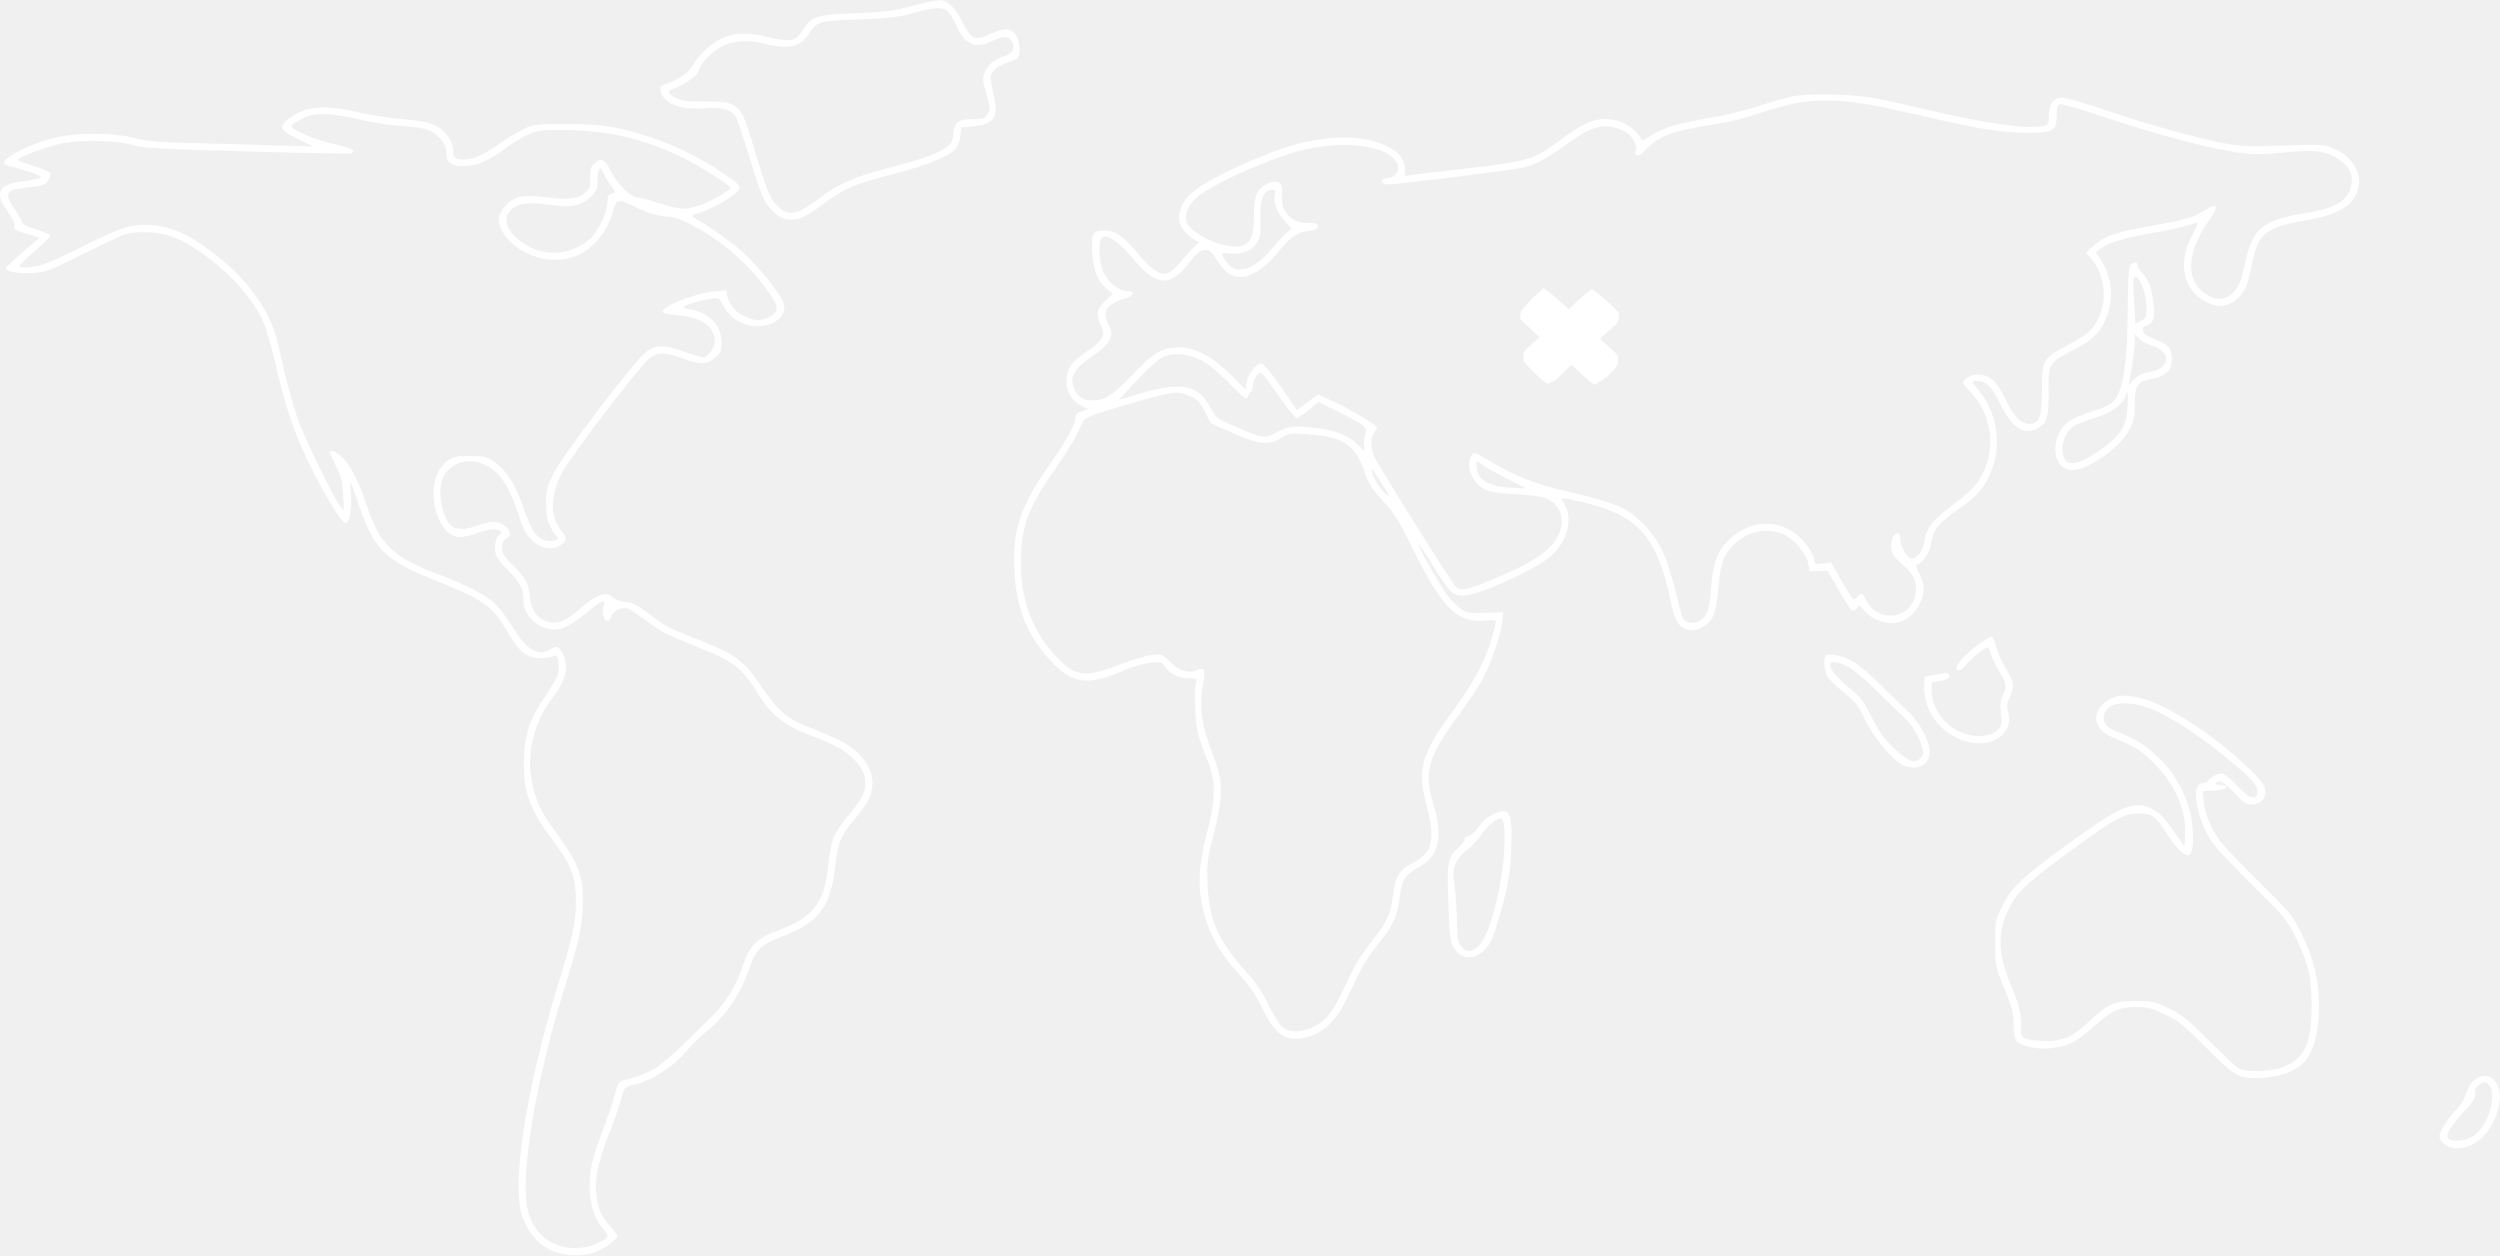
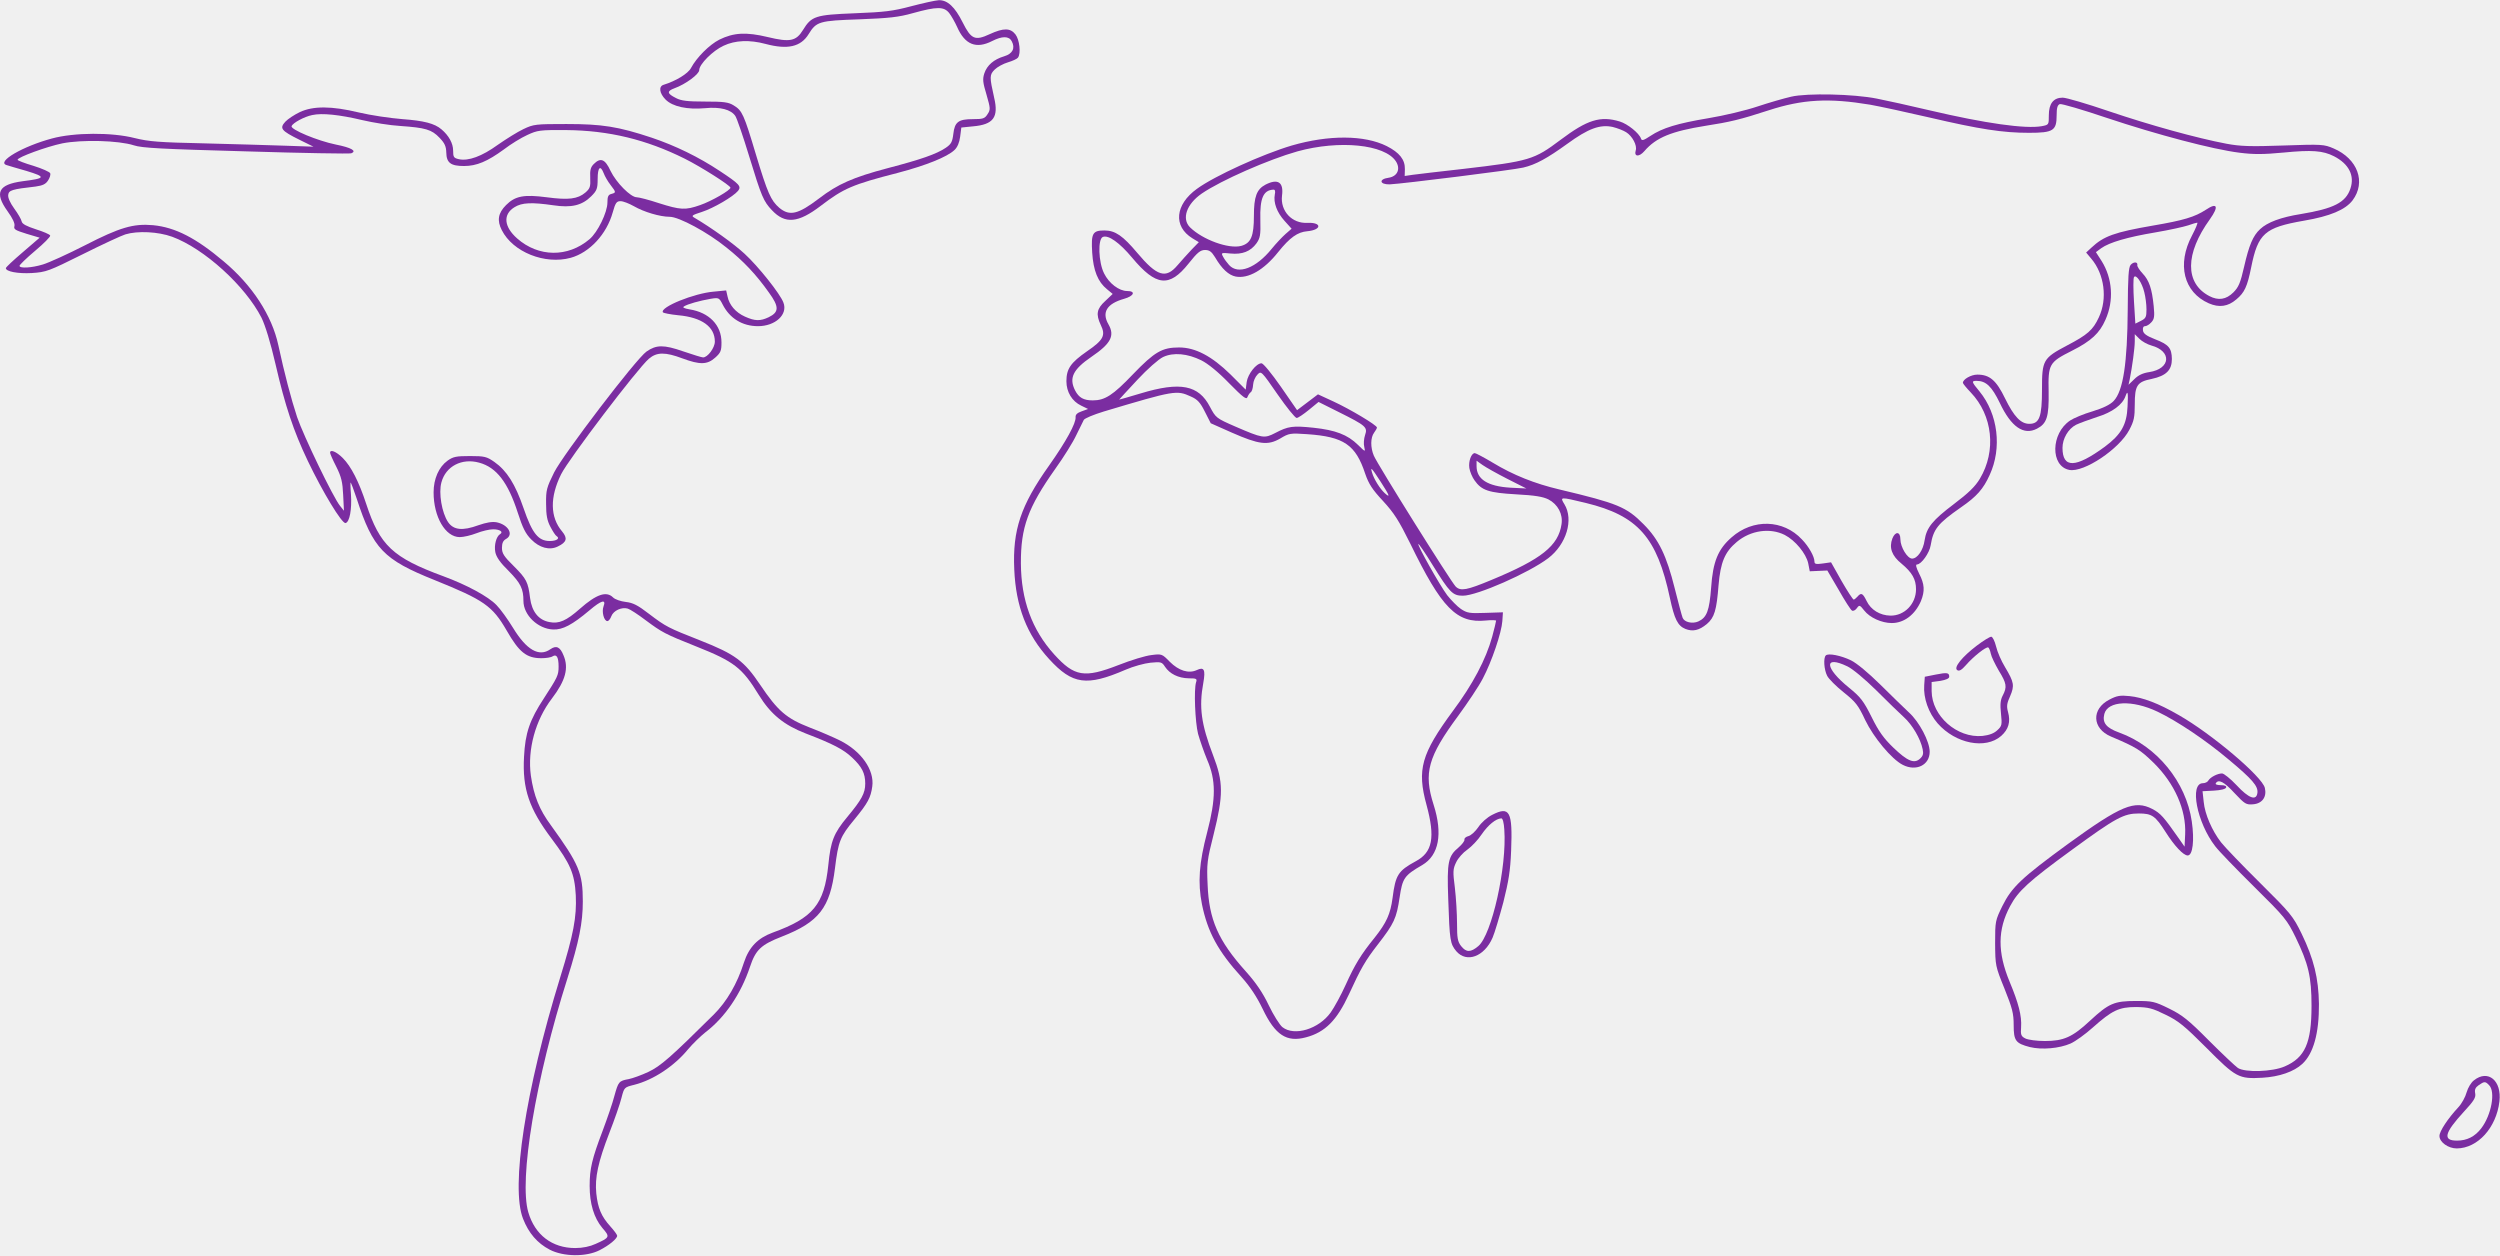
<svg xmlns="http://www.w3.org/2000/svg" version="1.1" id="Layer_1" x="0px" y="0px" viewBox="0 0 1280 643" style="enable-background:new 0 0 1280 643;" xml:space="preserve">
  <style type="text/css">
- 	.st0{fill:#FFFFFF;}
+ 	.st0{fill:#7b2da1;}
</style>
  <g transform="translate(0,643) scale(0.1,-0.1)">
    <path class="st0" d="M4665,6398c-94-25-136-30-290-36c-200-8-220-14-264-86c-35-57-67-63-179-36s-176,23-249-13   c-51-26-116-91-145-145c-15-29-78-67-140-86c-27-8-22-44,10-76c36-36,111-52,201-44c79,8,134-7,156-40c8-12,40-105,71-207   c63-206,73-230,117-276c67-71,134-65,249,23c118,90,162,109,395,169c144,38,252,81,290,117c15,14,25,38,29,68l6,47l59,6   c105,9,133,46,109,147c-24,107-24,117,3,144c13,13,44,30,68,37s47,18,51,24c16,22,8,92-13,119c-26,33-60,34-132,1   c-75-35-95-26-138,60c-40,80-78,115-122,114C4789,6428,4726,6414,4665,6398z M4860,6363c11-14,29-46,40-70c40-92,98-115,180-73   c51,26,86,26,100-1c19-35,5-64-38-77c-54-16-88-46-102-87c-10-30-8-47,11-110c20-70,21-76,5-100c-14-22-23-25-74-25   c-75,0-94-14-101-76c-5-41-11-52-39-71c-48-32-125-59-297-104c-178-47-256-82-350-154c-109-83-152-93-205-49c-43,37-60,75-120,274   c-61,204-70,224-113,250c-27,17-51,20-147,20c-90,0-123,4-149,18c-46,23-48,35-8,50c56,20,127,72,127,93c0,30,70,100,125,125   c59,28,133,31,215,9c112-30,180-15,220,50s54,69,259,76c154,6,202,11,276,32C4798,6397,4833,6397,4860,6363z" />
    <path class="st0" d="M9171,5935c-35-8-112-30-172-50c-59-20-172-47-251-60c-161-27-236-50-298-91c-35-23-44-26-48-14   c-9,28-69,76-109,88c-99,30-166,9-303-94c-136-102-157-109-500-149c-118-13-234-27-257-30l-41-6l1,35c1,49-28,85-93,118   c-114,57-296,58-486,3c-149-44-396-156-486-222c-112-81-122-192-23-253l33-20l-37-38c-20-21-52-57-72-80c-60-71-105-57-206,63   c-74,88-113,115-168,115c-61,0-69-14-63-113c6-93,29-150,76-188l29-24l-38-36c-44-40-49-68-23-123c26-53,14-77-71-135   c-83-58-105-89-105-153c0-55,29-103,76-125l35-17l-33-12c-23-8-32-17-31-30c3-30-49-125-136-248c-145-204-187-330-178-531   c8-190,64-335,179-460c119-130,192-140,391-54c39,17,97,33,128,36c53,5,58,4,74-21c24-36,68-58,121-59c40,0,44-2,38-20   c-12-37-5-204,10-264c9-32,30-93,47-134c45-104,45-197,0-369c-42-159-49-259-27-370c29-142,82-240,203-373c44-49,78-101,108-163   c64-134,123-172,222-145c98,26,158,87,220,221c60,131,84,173,148,255c83,107,95,133,111,240c15,99,23,112,116,166   c85,50,106,159,58,309c-52,163-29,245,126,455c49,67,106,152,126,191c46,87,96,235,100,294l3,45l-90-3c-81-3-93-1-125,20   c-19,13-50,45-70,70c-39,52-154,257-148,263c2,2,35-46,73-108c88-142,103-157,155-157c73,0,338,117,437,192c93,71,131,197,83,276   c-24,39-24,39,109,7c267-65,365-176,431-487c23-108,40-142,79-158c38-15,70-8,110,25c39,33,50,71,60,199c10,117,32,170,93,221   c71,60,171,74,246,36c54-28,109-95,120-145l8-41l45,2l45,2l58-99c31-55,62-103,68-106c6-4,17,1,25,12c13,18,15,17,38-12   c28-36,89-64,141-64c63,0,119,43,149,112c21,52,19,87-9,141c-16,32-19,47-11,47c22,0,64,59,70,98c14,84,36,111,156,195   c80,55,114,94,146,165c64,138,43,312-52,428c-41,49-42,54-15,54c49,0,78-29,119-113c58-123,122-167,190-132c51,26,62,61,60,189   c-3,142,2,151,119,210c99,50,142,90,172,159c44,98,36,212-20,301l-29,45l27,20c42,30,134,57,277,81c71,12,147,29,168,36   c22,8,43,14,47,14s-8-30-27-66c-78-147-43-290,86-347c53-23,98-17,141,20c42,35,56,65,76,164c35,174,69,204,270,239   c135,23,212,56,249,104c70,93,27,213-97,266c-49,21-59,22-257,15c-170-6-221-4-291,9c-153,29-391,95-601,166c-114,39-220,70-238,70   c-47,0-71-30-71-90c0-49,0-49-36-56c-83-15-289,14-574,81c-102,24-223,51-270,60C9491,5949,9253,5954,9171,5935z M9575,5894   c50-9,185-38,301-65c261-61,379-79,512-79c125,0,142,11,142,90c0,37,4,52,16,57c9,3,118-29,242-71c255-85,541-161,679-178   c71-9,121-9,226,1c144,14,200,10,257-19c76-39,107-99,84-166c-24-71-85-102-254-130c-101-16-171-42-208-77c-37-34-57-83-82-192   c-19-83-28-105-55-132c-37-37-77-43-123-19c-126,66-125,217,3,394c47,66,37,87-21,48c-57-37-113-54-271-81c-197-34-252-54-315-113   l-27-25l26-31c68-80,84-206,39-301c-30-65-58-89-163-144c-123-65-128-75-128-225c0-141-13-176-65-176c-43,0-78,36-124,130   c-45,93-79,122-142,122c-32,0-74-24-74-42c0-4,18-26,40-49c113-118,132-300,47-442c-24-40-58-73-132-129c-111-84-141-121-151-186   c-7-51-37-94-64-94c-24,0-60,59-60,99s-26,42-41,4c-18-47-3-89,47-129c54-45,74-80,74-131c0-75-59-136-131-135c-53,1-100,29-122,75   c-20,41-28,44-47,22c-7-8-16-15-19-15c-4,0-32,43-62,95l-54,96l-42-6c-35-5-43-3-43,10c0,25-29,77-64,113c-96,103-251,107-360,11   c-70-61-96-125-105-258c-9-118-22-153-66-173c-30-13-71-4-80,19c-4,10-22,77-40,149c-42,169-82,252-160,330c-88,89-133,107-431,178   c-127,30-237,74-341,137c-45,27-87,49-92,49c-18,0-33-42-28-76c3-19,15-48,27-64c36-51,72-63,213-71c95-5,137-12,165-26   c48-25,75-75,67-127c-16-110-102-179-358-285c-127-53-159-59-184-34c-24,24-401,626-419,670c-18,42-17,93,1,117c8,11,15,23,15,27   c0,12-139,95-224,134l-78,36l-54-41l-53-40l-83,120c-46,66-90,120-99,120c-27,0-70-55-76-96l-5-39l-78,78c-96,94-180,138-263,138   c-87,0-125-22-236-137c-103-108-144-134-206-134c-47,0-71,14-90,50c-33,64-12,108,83,173c100,68,121,108,87,167   c-35,61-8,105,80,130c51,14,62,40,16,40c-41,0-93,39-118,90c-29,57-33,177-6,187c28,11,85-29,150-107c122-146,190-153,288-30   c46,58,61,70,85,70c22,0,33-8,51-37c35-60,70-92,106-99c64-12,144,33,217,125c60,75,100,103,149,107c75,7,76,46,2,43   c-80-5-141,61-131,140c9,68-21,88-84,56c-46-24-60-62-60-160c0-105-15-140-65-154c-64-17-198,32-262,95c-44,44-18,119,60,173   c99,68,344,175,490,216c214,59,447,36,504-51c25-39,8-77-37-84c-52-7-47-35,5-34c65,3,635,74,684,86c64,15,122,47,226,122   c107,78,167,100,232,86c24-6,55-18,69-27c32-20,57-68,49-93c-10-33,17-35,44-4c60,70,139,102,314,130c123,19,178,32,322,79   C9230,5922,9364,5929,9575,5894z M6527,5434c-8-41,11-92,50-135l36-40l-31-27c-17-15-49-49-71-76c-80-99-172-134-218-83   c-11,12-25,31-31,43c-11,20-9,21,38,16c61-6,103,11,133,52c19,27,22,42,20,120c-3,111,15,152,66,155C6528,5460,6531,5452,6527,5434   z M6151,4585c34-17,87-60,142-117c72-73,89-86,94-71c4,10,11,21,17,25s11,21,12,39c1,17,11,40,22,51c19,20,20,19,103-101   c46-66,90-121,98-121c7,0,35,19,62,41l50,41l102-51c142-71,150-78,136-119c-6-18-8-45-4-60c6-27,6-27-32,10c-54,53-116,76-228,88   c-107,11-129,8-196-27c-56-29-65-27-204,33c-99,43-100,45-130,101c-58,112-152,130-354,69c-61-18-111-33-111-32s42,46,93,101   c52,56,109,106,132,117C6008,4627,6080,4620,6151,4585z M6097,4400c34-15,48-30,72-78l30-59l108-48c139-61,184-67,248-30   c45,27,51,28,138,22c188-13,248-54,297-203c18-52,36-80,91-139c57-62,81-100,139-217c162-333,238-410,388-395c28,3,52,2,52-1   c0-4-9-41-20-82c-32-116-99-243-201-380c-162-220-185-300-135-482c45-166,31-242-56-288c-90-49-103-70-118-187   c-11-83-31-127-92-204c-69-85-101-137-148-241c-24-53-59-117-77-142c-61-85-186-123-247-75c-14,11-46,62-70,112   c-31,65-66,116-118,174c-141,157-188,265-195,443c-5,107-3,125,31,259c50,200,50,267-3,404c-61,159-73,247-50,371c12,68,4,83-34,65   c-41-19-92-3-138,43c-39,40-41,41-94,34c-29-3-105-26-168-51c-175-68-226-60-330,55c-113,125-169,278-170,465   c-1,185,36,286,175,483c44,61,93,140,109,175c17,34,34,69,38,77s50,27,102,43C6016,4432,6024,4433,6097,4400z M7718,3978l97-49   l-81,4c-117,7-174,43-174,110v28l31-22C7608,4037,7665,4005,7718,3978z M7070,3962c45-70,50-84,20-57c-25,23-55,71-65,105   C7015,4043,7022,4036,7070,3962z" />
    <path class="st0" d="M1535,5856c-27-13-61-35-74-49c-31-34-22-46,73-93l71-35l-145,5c-80,3-266,8-415,12c-230,5-282,9-355,27   c-117,30-310,29-424-2c-149-40-285-119-233-136c6-2,52-16,102-30c102-31,100-38-20-53c-124-17-145-58-76-154c26-36,38-62,35-75   c-5-17,4-22,62-40l67-20l-86-74c-48-41-87-77-87-82c0-17,60-29,133-25c74,5,85,9,260,96c100,50,199,96,219,102c63,19,167,14,239-12   c164-60,375-252,458-415c19-39,46-126,72-239c49-212,91-339,165-494c76-159,174-321,193-318c21,4,33,70,28,146c-3,34-3,62-2,62   c2,0,16-37,31-82c84-258,137-313,399-418c253-102,296-132,369-258c64-112,102-142,178-142c24,0,50,4,58,10c20,12,30-5,30-53   c0-44-5-54-75-162c-73-111-96-178-102-300c-9-164,26-266,142-420c95-127,117-177,123-289c5-111-11-198-80-421   c-178-578-254-1073-190-1235c29-74,73-125,136-158c70-37,188-38,256-3c49,25,90,59,90,74c0,5-16,27-36,49c-45,50-63,92-71,168   c-8,80,9,160,67,310c27,69,55,150,62,179c14,54,14,54,66,67c98,25,205,96,276,183c23,27,62,65,87,85c101,77,182,196,229,336   c29,87,56,113,164,155c189,74,246,147,271,349c17,138,26,162,100,251c69,84,83,111,91,168c12,85-57,182-166,236   c-30,15-99,45-154,66c-120,47-163,84-254,219c-82,122-127,156-307,227c-165,65-175,70-262,136c-57,44-82,57-119,61   c-26,3-55,13-65,23c-34,34-85,17-170-58c-69-61-107-78-156-68c-55,10-90,53-99,123c-10,82-18,98-84,164c-50,49-60,65-60,93   c0,24,6,37,20,45c42,22,13,74-48,86c-22,4-52-1-92-15c-82-30-128-25-156,16c-32,48-49,149-34,203c22,83,105,126,194,101   c88-24,147-101,197-256c25-78,40-108,69-137c42-43,94-57,136-36c46,22,51,42,22,77c-62,73-63,176-5,293c38,77,391,541,449,591   c41,35,84,35,172,2c89-33,127-33,168,4c28,25,32,35,32,78c0,88-63,153-163,169c-29,5-38,10-29,15c17,12,83,30,136,39   c42,7,44,6,62-29c36-71,101-111,181-111c89,0,154,60,130,121c-16,44-129,186-199,250c-55,51-171,134-258,185c-16,9-10,13,40,29   c59,19,160,78,185,108c18,23,7,35-93,101c-110,73-228,130-349,171c-172,57-253,70-437,70c-157,0-168-1-220-26c-30-14-89-51-132-81   c-80-58-150-84-199-73c-26,6-29,11-29,44c0,37-22,77-60,109c-35,30-90,44-199,52c-64,5-164,20-223,34   C1697,5888,1603,5888,1535,5856z M1855,5815c55-13,143-27,195-30c128-9,160-18,200-60c27-28,34-44,35-76c1-53,23-69,91-69   c64,0,119,23,204,85c35,27,89,60,120,74c52,24,63,26,200,25c217-2,408-48,605-146c86-43,235-138,235-149c0-13-97-69-155-89   c-77-27-101-25-212,10c-51,17-102,30-113,30c-31,0-105,75-134,135c-28,61-51,70-86,35c-16-16-20-31-18-71c2-45-1-54-25-75   c-39-33-86-39-198-24c-116,15-161,7-208-40c-41-41-47-79-22-128c57-113,221-178,353-142c97,27,184,121,215,232c14,50,20,58,40,58   c14,0,44-12,69-26c50-29,133-54,183-54c47,0,194-79,290-157c88-70,152-138,218-231c53-73,52-100-1-126c-44-21-71-20-122,3   c-47,21-80,59-89,103l-7,31l-62-6c-102-8-278-80-262-106c3-4,38-11,78-15c122-11,188-59,188-135c0-32-37-81-60-81   c-7,0-52,14-102,31c-100,35-138,34-188-1c-54-38-426-526-473-619c-38-77-42-90-41-160c0-58,5-86,22-118c12-23,26-45,32-48   c19-12-1-25-35-25c-59,0-90,39-134,167c-43,125-86,193-150,238c-39,27-50,30-124,30c-71,0-87-3-116-24c-44-32-71-92-71-162   c0-125,60-229,134-229c19,0,58,9,86,20s66,20,85,20c35,0,54-14,35-25c-19-12-31-56-24-92c5-25,25-54,69-97c61-62,75-91,75-153   c0-72,74-143,152-146c49-2,98,24,186,98c61,52,87,59,72,20c-10-27,2-75,20-75c6,0,15,11,20,25c11,29,53,48,84,39c11-3,53-30,91-59   c85-63,97-70,260-135c194-77,235-109,320-248c61-99,128-154,242-198c138-53,192-81,236-123c50-47,67-80,67-133c0-49-18-82-92-171   c-69-83-85-123-97-246c-21-202-78-271-285-346c-76-28-121-74-147-153c-35-110-88-200-154-266c-222-220-272-264-335-294   c-36-17-81-33-101-37c-50-9-53-13-73-85c-9-36-37-117-61-181c-54-142-66-193-66-281c0-90,22-164,65-215c40-46,39-49-35-82   c-28-13-65-21-104-21c-118,0-206,67-240,183c-49,166,37,684,200,1197c60,191,79,286,79,395c0,144-19,190-163,389   c-60,81-88,152-103,255c-18,133,23,284,108,395c70,92,87,156,59,221c-17,43-37,52-67,31c-58-41-122-4-191,109c-27,44-65,97-85,117   c-42,44-153,104-273,148c-258,95-324,157-394,370c-37,113-77,192-120,235c-33,33-65,46-65,27c0-5,14-37,32-72c26-52,32-79,35-144   l4-81l-20,25c-34,41-187,358-220,455c-30,91-65,224-96,368c-33,152-133,306-280,429c-142,120-248,174-361,185   c-101,9-170-11-349-103c-88-45-185-89-215-98c-59-18-120-21-120-7c0,5,36,40,80,77s79,72,77,78s-35,20-73,32c-49,16-70,27-73,40   c-2,11-19,40-38,66c-21,29-33,56-31,70c3,24,18,29,141,43c35,5,51,12,63,31c9,13,14,30,11,37s-41,24-86,38c-44,13-81,27-81,31   c0,13,148,67,229,84c102,20,288,15,366-10c41-14,146-19,575-31c289-9,531-13,538-10c31,12,1,29-79,45c-93,19-232,77-226,94   c5,16,65,49,106,57C1649,5852,1737,5843,1855,5815z M3091,5543c6-16,21-42,35-60c29-38,29-39,4-46c-16-4-20-14-20-44   c0-50-50-153-92-188c-111-94-261-92-370,4c-68,60-74,123-14,160c38,24,88,26,199,10c92-14,147-1,194,46c29,29,33,39,33,89   C3060,5574,3074,5587,3091,5543z" />
    <path class="st0" d="M10909,5074c-11-13-14-63-15-228c-2-276-23-417-72-469c-18-19-53-36-108-53c-45-13-97-35-115-47   c-99-66-102-234-4-253c75-14,256,107,307,205c24,45,28,65,28,130c0,98,12,116,87,131c74,16,103,45,103,102c-1,56-16,74-86,101   c-44,17-60,29-62,45c-2,14,2,22,11,22c8,0,22,9,32,20c15,16,17,30,12,82c-9,90-23,132-57,168c-16,17-28,36-27,42   C10947,5090,10924,5091,10909,5074z M10979,4933c6-23,11-62,11-87c0-39-3-46-29-59l-28-14l-7,113c-4,63-4,119,0,125   C10936,5028,10967,4984,10979,4933z M11015,4661c106-29,99-119-10-136c-34-5-57-16-77-36l-30-29l6,27c13,65,26,161,26,195v37l24-24   C10967,4682,10994,4667,11015,4661z M10893,4348c-4-93-33-143-116-205c-150-110-217-112-217-6c0,47,29,97,69,118c17,8,65,26,108,40   c78,24,131,63,146,108C10894,4434,10897,4421,10893,4348z" />
    <path class="st0" d="M10122,3125c-75-57-121-113-101-126c10-7,23,1,44,25c38,44,105,97,115,91c4-2,10-17,13-32c3-16,22-54,41-87   c40-65,43-83,20-127c-12-23-14-46-9-92c6-58,5-64-19-86c-17-16-41-25-76-29c-130-12-259,102-260,229v47l45,6c28,5,45,12,45,21   c0,21-10,23-70,11l-55-11l-3-43c-5-66,22-142,69-196c92-104,245-134,325-64c38,34,49,72,35,123c-8,29-6,44,11,81   c23,54,20,71-26,148c-19,31-40,79-46,106c-7,28-18,50-25,50S10155,3150,10122,3125z" />
    <path class="st0" d="M9348,3074c-13-13-9-73,7-104c8-16,46-54,85-85c61-49,74-65,110-142c43-89,135-200,192-229c68-35,138-2,138,67   c0,52-53,153-106,201c-25,24-92,88-148,144c-61,60-120,109-149,123C9426,3074,9360,3087,9348,3074z M9459,3018c27-13,88-64,147-122   c56-56,120-118,142-138c43-39,85-110,96-164c5-23,2-34-13-48c-30-28-65-13-137,56c-49,47-75,83-111,156c-42,84-57,103-116,151   C9341,3011,9337,3077,9459,3018z" />
    <path class="st0" d="M10800,2848c-93-48-89-148,8-189c130-55,150-68,218-134c108-106,168-241,162-367l-3-63l-30,43   c-77,110-93,128-135,150c-91,47-160,18-432-179c-237-173-288-221-336-318c-36-74-37-77-37-190c1-115,1-117,48-233   c40-100,47-126,47-186c0-81,10-94,83-113c61-15,151-7,208,18c25,11,76,48,114,82c99,88,134,105,222,105c63-1,83-6,150-39   c67-32,97-57,210-170c151-152,165-160,287-153c86,5,161,31,204,71c57,53,86,157,85,307c-2,131-26,230-89,360c-44,90-55,103-213,260   c-92,91-181,184-199,207c-46,59-83,144-89,207l-6,55l58,3c36,2,60,8,63,16c2,8-7,12-28,12c-18,0-29,4-25,10c14,22,43,7,96-51   c53-56,59-60,95-57c47,4,71,38,60,84c-14,58-271,276-441,373c-104,60-183,90-252,97C10855,2871,10838,2868,10800,2848z M11047,2786   c102-49,244-144,364-245c121-101,151-136,147-170c-5-43-44-29-107,39c-31,33-65,60-74,60c-23,0-60-19-70-36c-4-8-17-14-28-14   c-70,0-31-202,63-323c17-23,107-116,199-207c159-157,169-170,213-260c65-135,81-200,81-350c0-190-33-265-137-310   c-64-28-203-32-240-8c-13,9-80,72-148,140c-106,107-137,131-204,164c-75,37-86,39-170,39c-111,0-139-12-235-101   c-90-84-135-104-231-104c-42,0-86,6-100,13c-22,11-25,19-22,57c4,59-13,124-59,234c-62,150-62,266,3,387c41,77,94,126,315,287   c227,166,267,187,344,187c67,0,84-12,137-95c45-71,91-120,113-120c26,0,35,77,21,174c-29,202-178,385-371,455c-67,24-88,50-77,95   C10791,2842,10917,2848,11047,2786z" />
    <path class="st0" d="M7640,2258c-26-13-56-40-71-63c-15-22-38-43-51-46c-12-3-22-11-20-18c1-7-12-24-29-39c-55-46-61-73-54-266   c7-213,10-228,41-266c53-62,144-28,186,69c11,25,35,107,55,181c27,108,36,161,40,265C7745,2276,7730,2304,7640,2258z M7702,2183   c14-190-64-539-133-597c-39-33-62-33-88,0c-18,23-21,41-21,116c0,49-5,131-11,182c-11,85-10,97,7,132c10,21,36,50,57,64   c21,15,54,49,73,78c33,48,73,81,101,82C7694,2240,7700,2217,7702,2183z" />
    <path class="st0" d="M12667,899c-15-11-31-38-38-62c-6-23-25-58-43-77c-53-57-96-122-96-146c0-32,45-64,89-64   c107,1,202,106,218,240C12810,897,12739,956,12667,899z M12744,874c34-33,12-153-40-221c-32-42-73-63-124-63c-75,0-65,39,36,149   c51,55,61,72,57,93c-4,19,1,30,18,42C12720,894,12725,894,12744,874z" />
  </g>
-   <g transform="translate(0,1280) scale(0.1,-0.1)">
-     <path class="st0" d="M7900.6,11324.5c-0.5-0.3-1-1.2-1.2-2.1c-0.2-1.2-1.6-2.6-8-7.9c-24.5-20.2-67.1-63.3-95.1-96.1   c-6.8-8-6.7-7.9-8.4-13c-2.5-7.8-3.8-15.9-4.6-30.2l-0.5-8.9l7.2-6.4c8.4-7.6,16.6-15.2,37.4-35.1c22.9-21.9,29-27.6,43.1-40.1   l12.7-11.4l-11.3-9.7c-35.6-30.8-53.2-47.3-64-60.1c-3.8-4.5-4.3-5.3-5.2-8.5c-2.3-8-2.6-12.4-2.3-25.8c0.2-8.6,0.1-12.6-0.2-13   c-0.5-0.6-0.1-2.9,0.4-2.6c0.1,0.1,2.2-2.4,4.4-5.6c7.2-10.2,16.6-21.5,29.2-34.9c28.9-30.7,66.6-64,87.2-77l3.5-2.2l5,3.2   c2.7,1.7,6.7,4.5,9,6c2.2,1.6,3.5,2.3,2.8,1.7c-0.6-0.6-0.9-1.1-0.5-0.9c0.4,0.1,1.6,0.3,2.6,0.4c3,0.3,8.7,2.3,10.3,3.6   c0.3,0.3,0.8,0.5,1.1,0.5c0.2,0,0.7,0.3,1.1,0.6c0.3,0.3,1.6,1.2,2.8,2c5.6,3.8,21.9,18.2,35.1,31c0.6,0.6,2.1,2.1,3.4,3.2   c1.2,1.2,3.2,3.1,4.3,4.3c1.2,1.2,4.1,4,6.6,6.4c2.5,2.3,7,6.8,10.2,10c6.8,6.8,6.2,6.3,13.4,12.8c3.2,2.9,6.9,5.9,8.2,6.8   c3.5,2.3,7.8,4.3,8.2,3.9c0.4-0.3-0.2,0.5-1.7,2.3c-1.3,1.6,3.9-3.3,19-17.7c23.2-22.2,31-29.3,48.1-44.6   c21.1-18.7,34.6-29.6,44.5-35.8c6.7-4.3,5.8-4,9.6-2.3c3.6,1.6,10.1,5.7,16.7,10.7c2.3,1.7,4.7,3.2,5.2,3.3   c2.3,0.4,9.8,4.3,13.9,7.2c6.2,4.5,9.5,7.2,20.6,17c11.6,10.3,13.6,12.2,23.8,22.3c4.4,4.3,8.3,8.2,8.8,8.7c1.1,1.1,7.5,8,9.9,10.8   c2.6,3.1,6.5,8.4,8.7,12.2l2,3.4l-2.3-2.1l-2.2-2.1l2.3,2.6c1.3,1.5,2.5,2.6,2.7,2.5c0.2-0.1,0.5,0,0.7,0.3   c0.2,0.3,0.1,0.4-0.2,0.2c-1-0.5-0.6,0.3,0.7,1.7l1.3,1.3l-0.9-1.3l-0.9-1.3l2.1,1.5c3.1,2.3,4.4,4.7,4.1,7.7   c-0.3,3-0.8,3.9-1.3,2.4c-0.2-0.7-0.3-0.3-0.1,1.1c0.9,8.2,1.3,19.5,1.1,27.3l-0.3,9.1l-4.2,4.8c-15.1,17.1-24.3,25.9-65,61.7   c-13.5,11.9-23.9,21.1-23.1,20.5l1.5-1.1l1.5,2.8c1.3,2.3,5.4,7.4,8.1,10c2.3,2.3,9.1,8.2,19.1,16.7c20.1,17.2,45.8,39.9,48.8,43.2   c3.7,4,5.7,6.9,8.7,11.8c1.3,2.2,3.3,5,4.6,6.3c2.3,2.3,3.2,4.2,2.6,5.7c-0.2,0.4-0.1,1.8,0.2,3.1c1.5,7.1,2.9,20.4,2.9,28.8v4   l-2,2.4c-4.9,5.9-22.6,24.2-35.1,36.3c-19.2,18.6-47.7,44-63.2,56.2c-10.3,8.1-21.1,16-28.5,20.8c-4.8,3-5.7,3.8-6.2,5.2   c-0.3,0.9-1,2-1.5,2.5c-1.3,1.1-3.5,1.1-4.6-0.2c-0.5-0.5-2.7-2.2-5-3.7c-4.4-2.9-10.3-7.2-15.4-11.3c-21.8-17.2-70.6-61.7-92-83.7   l-4-4.2l-2.8,2.5c-1.6,1.4-14.5,12.9-28.6,25.6c-43.5,39.2-68.1,59.4-92.2,75.8c-1.6,1.1-3.2,2.5-3.4,3.1   C7904.8,11324.9,7902.2,11325.6,7900.6,11324.5z M8286.4,11158.5c-0.3-1.8-1.8-3.3-6.3-6.6c-2.1-1.5-1.7-1.1,1.3,1.4   c3.4,2.8,4.2,3.8,4.5,5.1c0.1,0.9,0.4,1.6,0.5,1.6S8286.6,11159.3,8286.4,11158.5z M8273.1,10922.2c0-0.1-0.5-0.5-1.1-1l-1.1-0.8   l0.9,1C8272.8,10922.3,8273.1,10922.6,8273.1,10922.2z M8270.7,10919.6c0-0.1-0.4-0.4-0.8-0.7c-0.8-0.6-0.8-0.5-0.2,0.2   C8270.3,10919.8,8270.7,10920,8270.7,10919.6z M8195.8,10850c-0.8-0.7-2.5-2.1-3.8-3c-1.4-1.1-1-0.6,1.2,1.3   C8196.9,10851.4,8198.2,10852.3,8195.8,10850z M7945.1,10847.4c0-0.1-0.5-0.5-1.1-1l-1.1-0.8l0.9,1   C7944.7,10847.5,7945.1,10847.7,7945.1,10847.4z" />
-   </g>
</svg>
